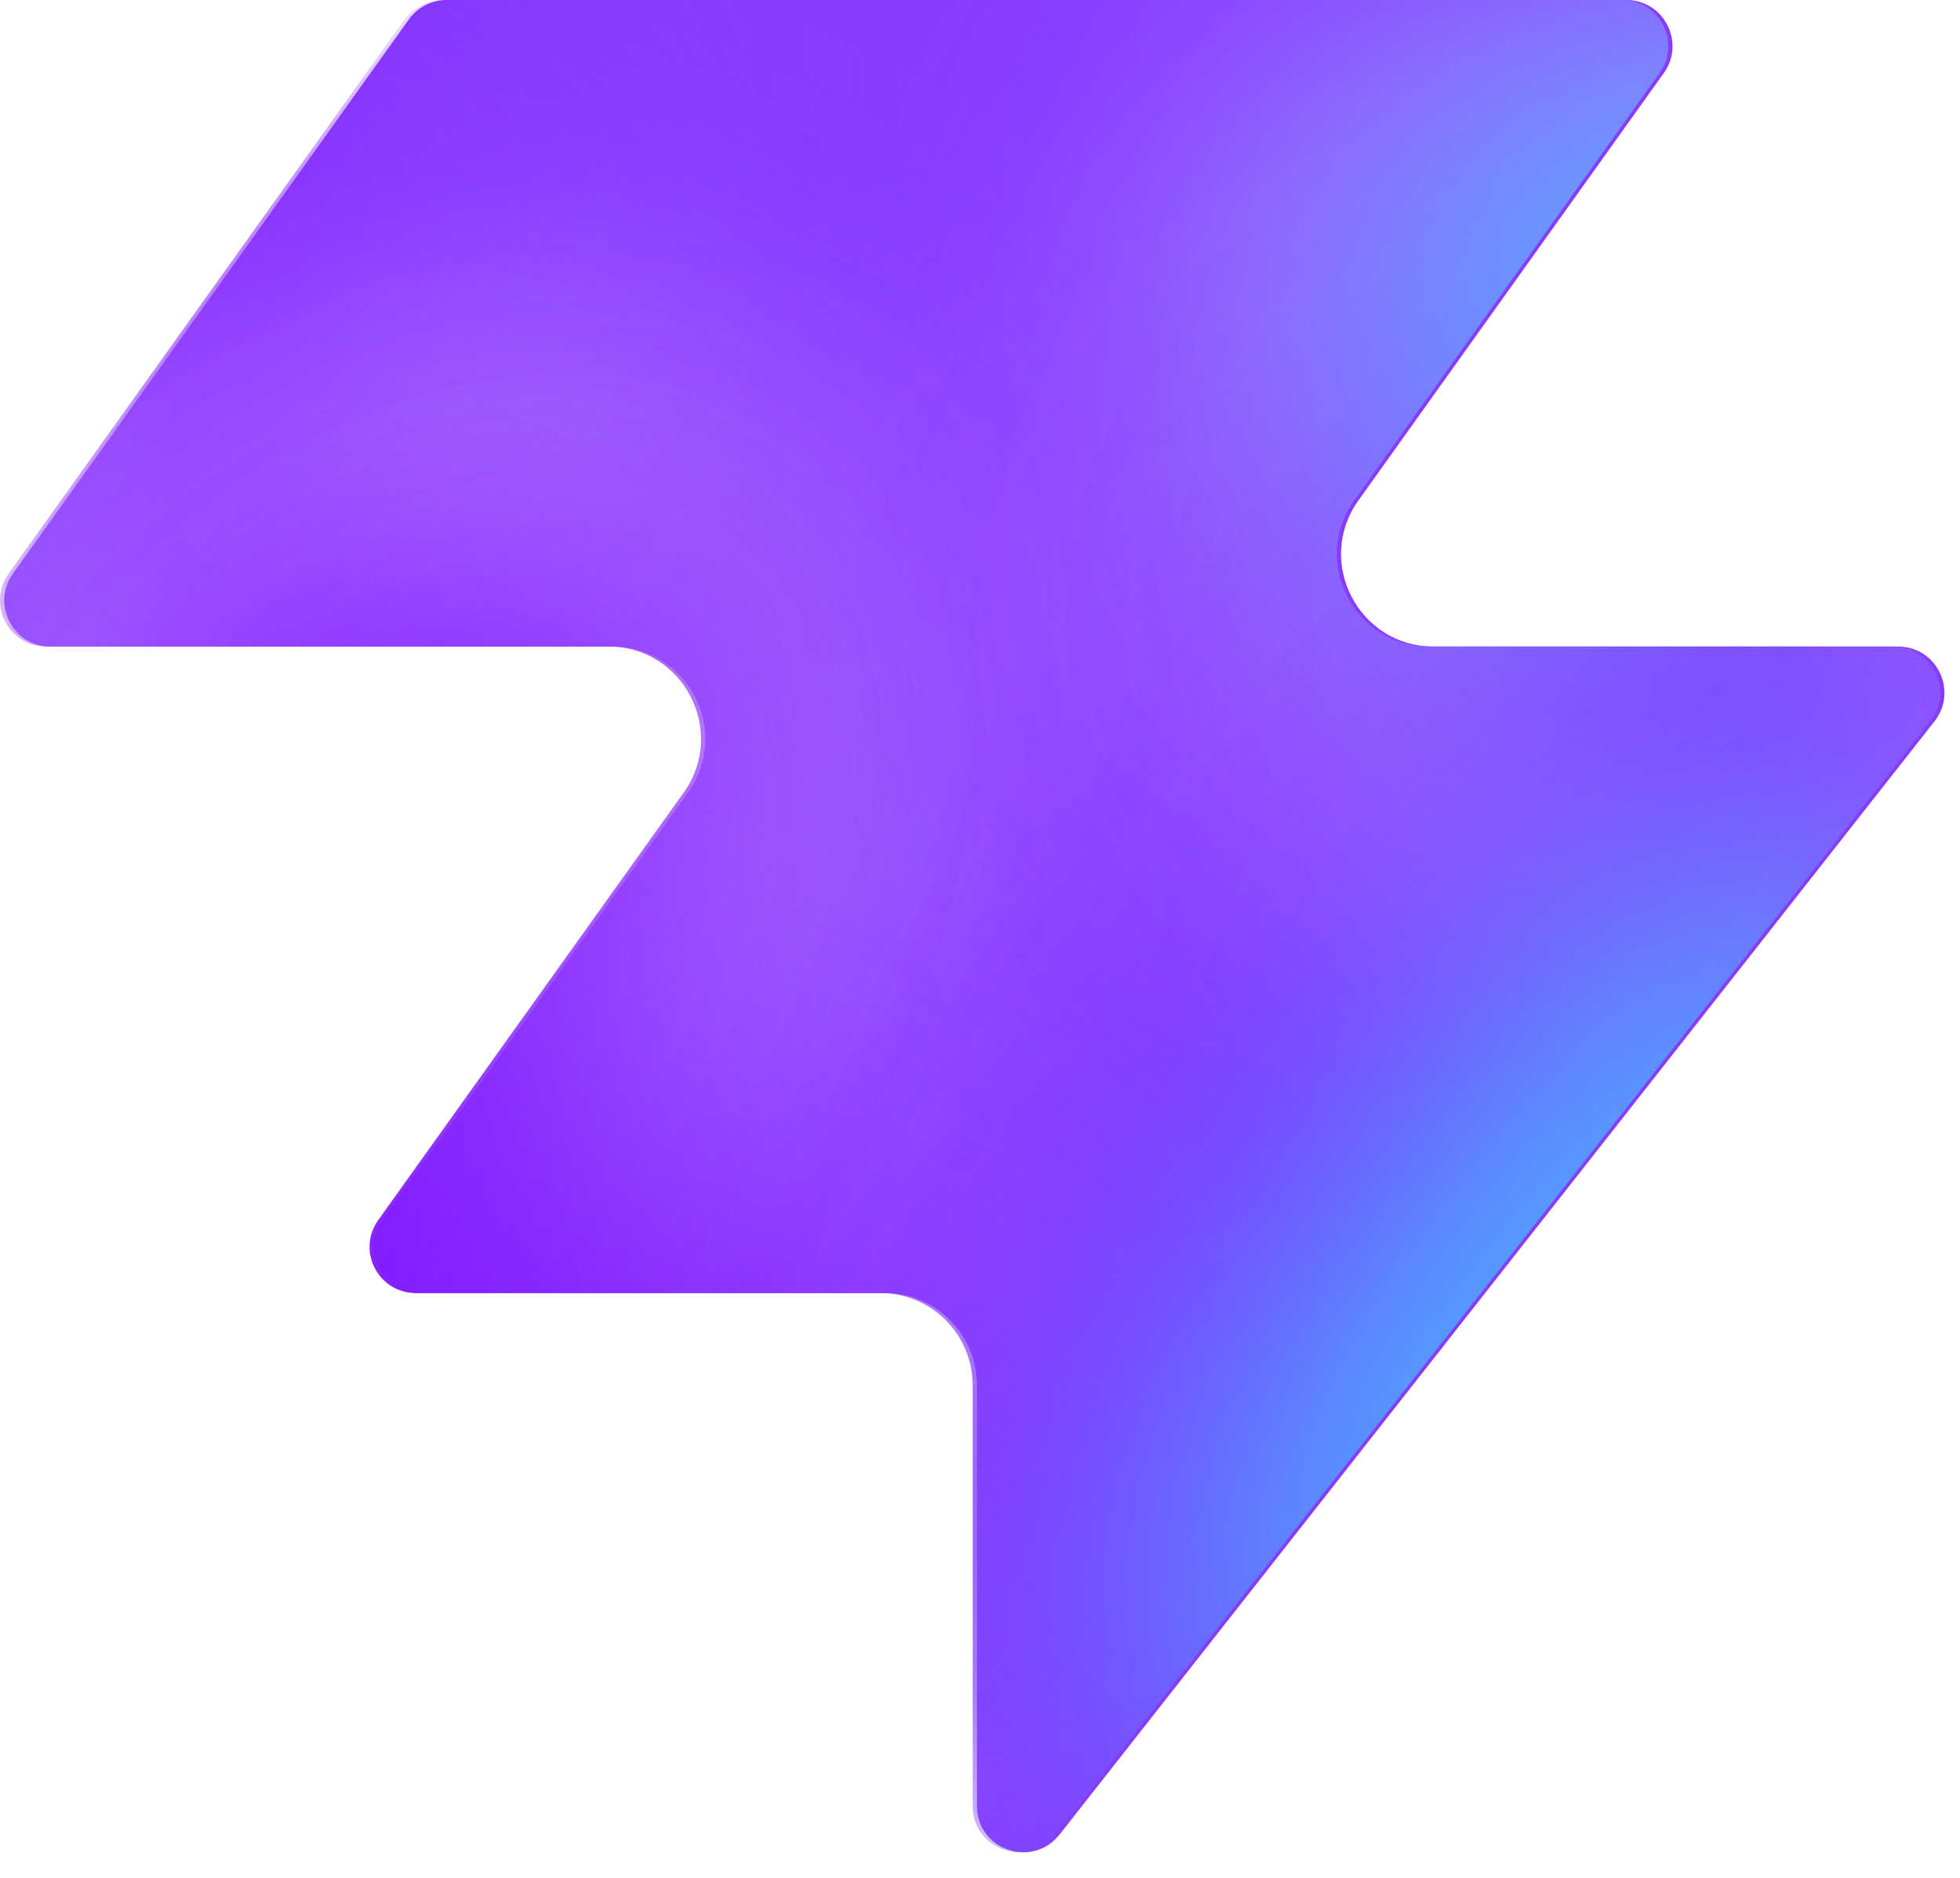
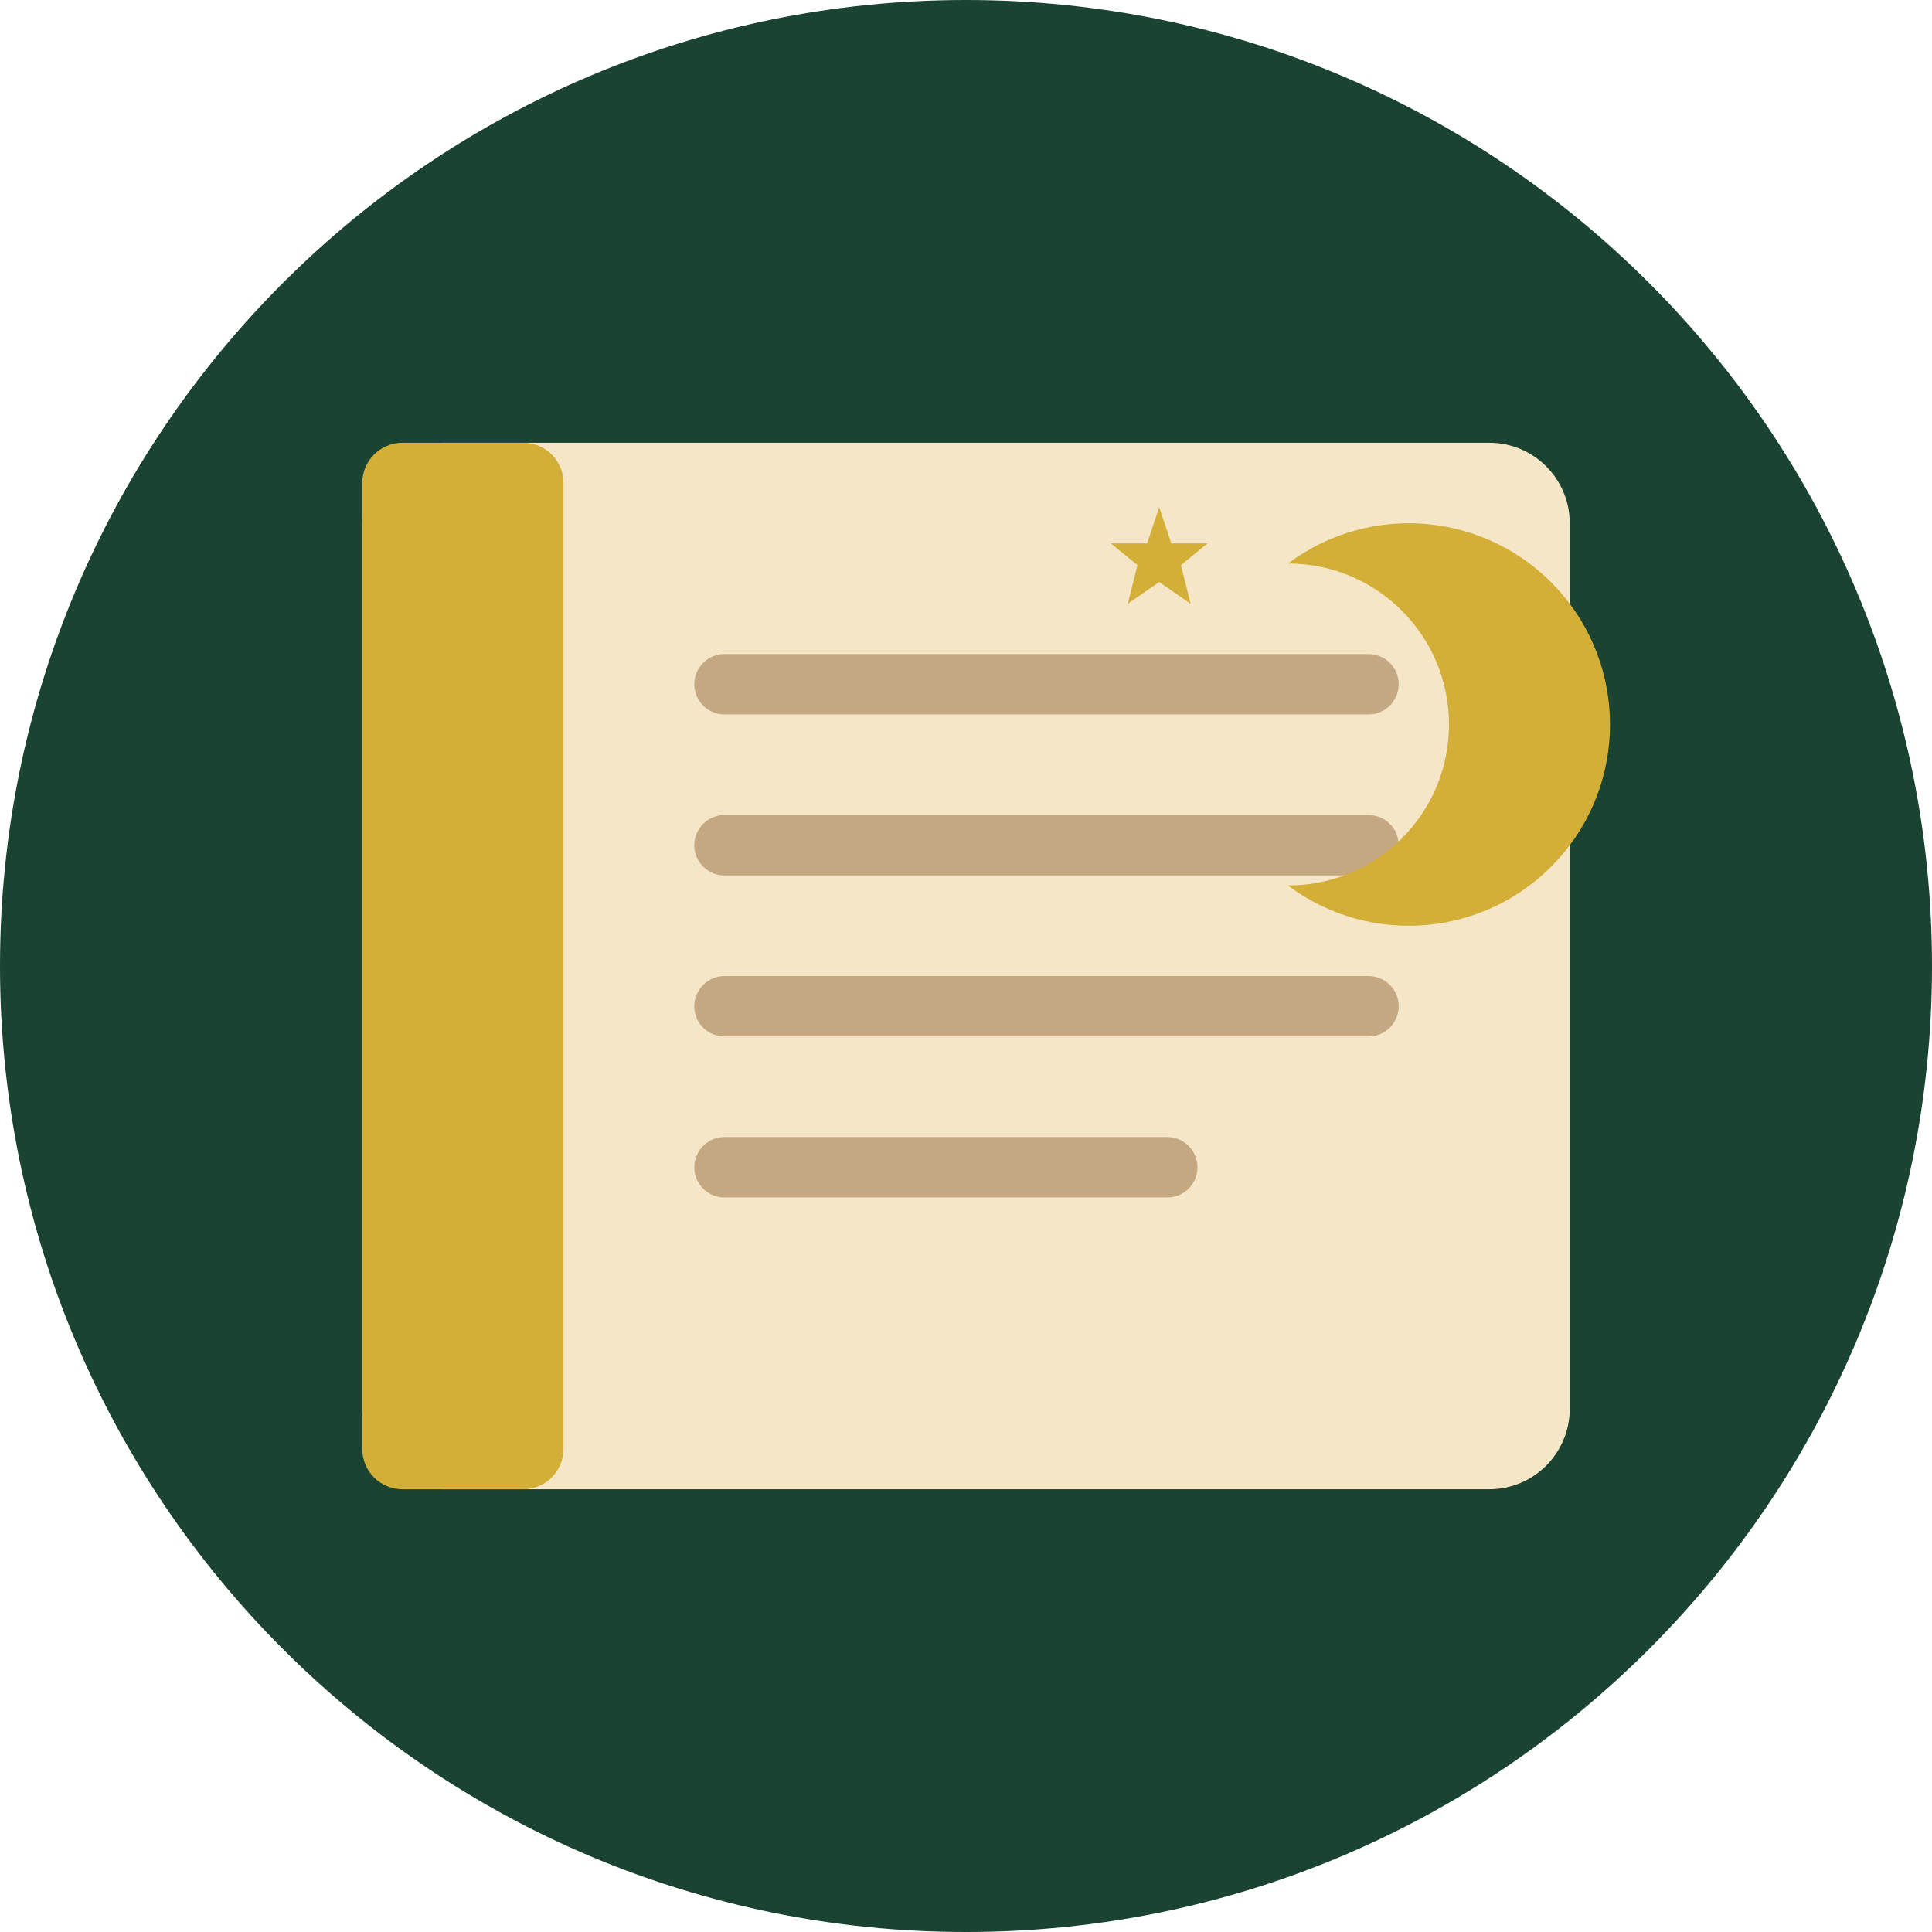
- <svg xmlns="http://www.w3.org/2000/svg" width="48" height="46" fill="none" viewBox="0 0 48 46">
-   <path fill="#863bff" d="M25.946 44.938c-.664.845-2.021.375-2.021-.698V33.937a2.26 2.26 0 0 0-2.262-2.262H10.287c-.92 0-1.456-1.04-.92-1.788l7.48-10.471c1.07-1.497 0-3.578-1.842-3.578H1.237c-.92 0-1.456-1.04-.92-1.788L10.013.474c.214-.297.556-.474.92-.474h28.894c.92 0 1.456 1.04.92 1.788l-7.48 10.471c-1.07 1.498 0 3.579 1.842 3.579h11.377c.943 0 1.473 1.088.89 1.83L25.947 44.94z" style="fill:#863bff;fill:color(display-p3 .525 .23 1);fill-opacity:1" />
-   <mask id="a" width="48" height="46" x="0" y="0" maskUnits="userSpaceOnUse" style="mask-type:alpha">
-     <path fill="#000" d="M25.842 44.938c-.664.844-2.021.375-2.021-.698V33.937a2.26 2.26 0 0 0-2.262-2.262H10.183c-.92 0-1.456-1.04-.92-1.788l7.48-10.471c1.07-1.498 0-3.579-1.842-3.579H1.133c-.92 0-1.456-1.04-.92-1.787L9.91.473c.214-.297.556-.474.92-.474h28.894c.92 0 1.456 1.04.92 1.788l-7.48 10.471c-1.07 1.498 0 3.578 1.842 3.578h11.377c.943 0 1.473 1.088.89 1.832L25.843 44.94z" style="fill:#000;fill-opacity:1" />
-   </mask>
-   <g mask="url(#a)">
-     <g filter="url(#b)">
-       <ellipse cx="5.508" cy="14.704" fill="#ede6ff" rx="5.508" ry="14.704" style="fill:#ede6ff;fill:color(display-p3 .927 .903 1);fill-opacity:1" transform="matrix(.00324 1 1 -.00324 -4.47 31.516)" />
-     </g>
-     <g filter="url(#c)">
-       <ellipse cx="10.399" cy="29.851" fill="#ede6ff" rx="10.399" ry="29.851" style="fill:#ede6ff;fill:color(display-p3 .927 .903 1);fill-opacity:1" transform="matrix(.00324 1 1 -.00324 -39.328 7.883)" />
-     </g>
-     <g filter="url(#d)">
-       <ellipse cx="5.508" cy="30.487" fill="#7e14ff" rx="5.508" ry="30.487" style="fill:#7e14ff;fill:color(display-p3 .492 .077 1);fill-opacity:1" transform="rotate(89.814 -25.913 -14.639)scale(1 -1)" />
-     </g>
-     <g filter="url(#e)">
-       <ellipse cx="5.508" cy="30.599" fill="#7e14ff" rx="5.508" ry="30.599" style="fill:#7e14ff;fill:color(display-p3 .492 .077 1);fill-opacity:1" transform="rotate(89.814 -32.644 -3.334)scale(1 -1)" />
-     </g>
-     <g filter="url(#f)">
-       <ellipse cx="5.508" cy="30.599" fill="#7e14ff" rx="5.508" ry="30.599" style="fill:#7e14ff;fill:color(display-p3 .492 .077 1);fill-opacity:1" transform="matrix(.00324 1 1 -.00324 -34.34 30.47)" />
-     </g>
-     <g filter="url(#g)">
-       <ellipse cx="14.072" cy="22.078" fill="#ede6ff" rx="14.072" ry="22.078" style="fill:#ede6ff;fill:color(display-p3 .927 .903 1);fill-opacity:1" transform="rotate(93.35 24.506 48.493)scale(-1 1)" />
-     </g>
-     <g filter="url(#h)">
-       <ellipse cx="3.47" cy="21.501" fill="#7e14ff" rx="3.47" ry="21.501" style="fill:#7e14ff;fill:color(display-p3 .492 .077 1);fill-opacity:1" transform="rotate(89.009 28.708 47.59)scale(-1 1)" />
-     </g>
-     <g filter="url(#i)">
-       <ellipse cx="3.47" cy="21.501" fill="#7e14ff" rx="3.47" ry="21.501" style="fill:#7e14ff;fill:color(display-p3 .492 .077 1);fill-opacity:1" transform="rotate(89.009 28.708 47.59)scale(-1 1)" />
-     </g>
-     <g filter="url(#j)">
-       <ellipse cx=".387" cy="8.972" fill="#7e14ff" rx="4.407" ry="29.108" style="fill:#7e14ff;fill:color(display-p3 .492 .077 1);fill-opacity:1" transform="rotate(39.51 .387 8.972)" />
-     </g>
-     <g filter="url(#k)">
-       <ellipse cx="47.523" cy="-6.092" fill="#7e14ff" rx="4.407" ry="29.108" style="fill:#7e14ff;fill:color(display-p3 .492 .077 1);fill-opacity:1" transform="rotate(37.892 47.523 -6.092)" />
-     </g>
-     <g filter="url(#l)">
-       <ellipse cx="41.412" cy="6.333" fill="#47bfff" rx="5.971" ry="9.665" style="fill:#47bfff;fill:color(display-p3 .28 .748 1);fill-opacity:1" transform="rotate(37.892 41.412 6.333)" />
-     </g>
-     <g filter="url(#m)">
-       <ellipse cx="-1.879" cy="38.332" fill="#7e14ff" rx="4.407" ry="29.108" style="fill:#7e14ff;fill:color(display-p3 .492 .077 1);fill-opacity:1" transform="rotate(37.892 -1.88 38.332)" />
-     </g>
-     <g filter="url(#n)">
-       <ellipse cx="-1.879" cy="38.332" fill="#7e14ff" rx="4.407" ry="29.108" style="fill:#7e14ff;fill:color(display-p3 .492 .077 1);fill-opacity:1" transform="rotate(37.892 -1.88 38.332)" />
-     </g>
-     <g filter="url(#o)">
-       <ellipse cx="35.651" cy="29.907" fill="#7e14ff" rx="4.407" ry="29.108" style="fill:#7e14ff;fill:color(display-p3 .492 .077 1);fill-opacity:1" transform="rotate(37.892 35.651 29.907)" />
-     </g>
-     <g filter="url(#p)">
-       <ellipse cx="38.418" cy="32.4" fill="#47bfff" rx="5.971" ry="15.297" style="fill:#47bfff;fill:color(display-p3 .28 .748 1);fill-opacity:1" transform="rotate(37.892 38.418 32.4)" />
-     </g>
-   </g>
-   <defs>
-     <filter id="b" width="60.045" height="41.654" x="-19.77" y="16.149" color-interpolation-filters="sRGB" filterUnits="userSpaceOnUse">
-       <feFlood flood-opacity="0" result="BackgroundImageFix" />
-       <feBlend in="SourceGraphic" in2="BackgroundImageFix" result="shape" />
-       <feGaussianBlur result="effect1_foregroundBlur_2002_17158" stdDeviation="7.659" />
-     </filter>
-     <filter id="c" width="90.34" height="51.437" x="-54.613" y="-7.533" color-interpolation-filters="sRGB" filterUnits="userSpaceOnUse">
-       <feFlood flood-opacity="0" result="BackgroundImageFix" />
-       <feBlend in="SourceGraphic" in2="BackgroundImageFix" result="shape" />
-       <feGaussianBlur result="effect1_foregroundBlur_2002_17158" stdDeviation="7.659" />
-     </filter>
-     <filter id="d" width="79.355" height="29.4" x="-49.64" y="2.03" color-interpolation-filters="sRGB" filterUnits="userSpaceOnUse">
-       <feFlood flood-opacity="0" result="BackgroundImageFix" />
-       <feBlend in="SourceGraphic" in2="BackgroundImageFix" result="shape" />
-       <feGaussianBlur result="effect1_foregroundBlur_2002_17158" stdDeviation="4.596" />
-     </filter>
-     <filter id="e" width="79.579" height="29.4" x="-45.045" y="20.029" color-interpolation-filters="sRGB" filterUnits="userSpaceOnUse">
-       <feFlood flood-opacity="0" result="BackgroundImageFix" />
-       <feBlend in="SourceGraphic" in2="BackgroundImageFix" result="shape" />
-       <feGaussianBlur result="effect1_foregroundBlur_2002_17158" stdDeviation="4.596" />
-     </filter>
-     <filter id="f" width="79.579" height="29.4" x="-43.513" y="21.178" color-interpolation-filters="sRGB" filterUnits="userSpaceOnUse">
-       <feFlood flood-opacity="0" result="BackgroundImageFix" />
-       <feBlend in="SourceGraphic" in2="BackgroundImageFix" result="shape" />
-       <feGaussianBlur result="effect1_foregroundBlur_2002_17158" stdDeviation="4.596" />
-     </filter>
-     <filter id="g" width="74.749" height="58.852" x="15.756" y="-17.901" color-interpolation-filters="sRGB" filterUnits="userSpaceOnUse">
-       <feFlood flood-opacity="0" result="BackgroundImageFix" />
-       <feBlend in="SourceGraphic" in2="BackgroundImageFix" result="shape" />
-       <feGaussianBlur result="effect1_foregroundBlur_2002_17158" stdDeviation="7.659" />
-     </filter>
-     <filter id="h" width="61.377" height="25.362" x="23.548" y="2.284" color-interpolation-filters="sRGB" filterUnits="userSpaceOnUse">
-       <feFlood flood-opacity="0" result="BackgroundImageFix" />
-       <feBlend in="SourceGraphic" in2="BackgroundImageFix" result="shape" />
-       <feGaussianBlur result="effect1_foregroundBlur_2002_17158" stdDeviation="4.596" />
-     </filter>
-     <filter id="i" width="61.377" height="25.362" x="23.548" y="2.284" color-interpolation-filters="sRGB" filterUnits="userSpaceOnUse">
-       <feFlood flood-opacity="0" result="BackgroundImageFix" />
-       <feBlend in="SourceGraphic" in2="BackgroundImageFix" result="shape" />
-       <feGaussianBlur result="effect1_foregroundBlur_2002_17158" stdDeviation="4.596" />
-     </filter>
-     <filter id="j" width="56.045" height="63.649" x="-27.636" y="-22.853" color-interpolation-filters="sRGB" filterUnits="userSpaceOnUse">
-       <feFlood flood-opacity="0" result="BackgroundImageFix" />
-       <feBlend in="SourceGraphic" in2="BackgroundImageFix" result="shape" />
-       <feGaussianBlur result="effect1_foregroundBlur_2002_17158" stdDeviation="4.596" />
-     </filter>
-     <filter id="k" width="54.814" height="64.646" x="20.116" y="-38.415" color-interpolation-filters="sRGB" filterUnits="userSpaceOnUse">
-       <feFlood flood-opacity="0" result="BackgroundImageFix" />
-       <feBlend in="SourceGraphic" in2="BackgroundImageFix" result="shape" />
-       <feGaussianBlur result="effect1_foregroundBlur_2002_17158" stdDeviation="4.596" />
-     </filter>
-     <filter id="l" width="33.541" height="35.313" x="24.641" y="-11.323" color-interpolation-filters="sRGB" filterUnits="userSpaceOnUse">
-       <feFlood flood-opacity="0" result="BackgroundImageFix" />
-       <feBlend in="SourceGraphic" in2="BackgroundImageFix" result="shape" />
-       <feGaussianBlur result="effect1_foregroundBlur_2002_17158" stdDeviation="4.596" />
-     </filter>
-     <filter id="m" width="54.814" height="64.646" x="-29.286" y="6.009" color-interpolation-filters="sRGB" filterUnits="userSpaceOnUse">
-       <feFlood flood-opacity="0" result="BackgroundImageFix" />
-       <feBlend in="SourceGraphic" in2="BackgroundImageFix" result="shape" />
-       <feGaussianBlur result="effect1_foregroundBlur_2002_17158" stdDeviation="4.596" />
-     </filter>
-     <filter id="n" width="54.814" height="64.646" x="-29.286" y="6.009" color-interpolation-filters="sRGB" filterUnits="userSpaceOnUse">
-       <feFlood flood-opacity="0" result="BackgroundImageFix" />
-       <feBlend in="SourceGraphic" in2="BackgroundImageFix" result="shape" />
-       <feGaussianBlur result="effect1_foregroundBlur_2002_17158" stdDeviation="4.596" />
-     </filter>
-     <filter id="o" width="54.814" height="64.646" x="8.244" y="-2.416" color-interpolation-filters="sRGB" filterUnits="userSpaceOnUse">
-       <feFlood flood-opacity="0" result="BackgroundImageFix" />
-       <feBlend in="SourceGraphic" in2="BackgroundImageFix" result="shape" />
-       <feGaussianBlur result="effect1_foregroundBlur_2002_17158" stdDeviation="4.596" />
-     </filter>
-     <filter id="p" width="39.409" height="43.623" x="18.713" y="10.588" color-interpolation-filters="sRGB" filterUnits="userSpaceOnUse">
-       <feFlood flood-opacity="0" result="BackgroundImageFix" />
-       <feBlend in="SourceGraphic" in2="BackgroundImageFix" result="shape" />
-       <feGaussianBlur result="effect1_foregroundBlur_2002_17158" stdDeviation="4.596" />
-     </filter>
-   </defs>
+ <svg xmlns="http://www.w3.org/2000/svg" viewBox="0 0 48 48" fill="none">
+   <circle cx="24" cy="24" r="24" fill="#1b4332" />
+   <rect x="9" y="11" width="30" height="26" rx="2" fill="#f5e6c8" />
+   <rect x="9" y="11" width="5" height="26" rx="1" fill="#d4af37" />
+   <line x1="18" y1="17" x2="34" y2="17" stroke="#c4a882" stroke-width="1.5" stroke-linecap="round" />
+   <line x1="18" y1="21" x2="34" y2="21" stroke="#c4a882" stroke-width="1.5" stroke-linecap="round" />
+   <line x1="18" y1="25" x2="34" y2="25" stroke="#c4a882" stroke-width="1.5" stroke-linecap="round" />
+   <line x1="18" y1="29" x2="29" y2="29" stroke="#c4a882" stroke-width="1.5" stroke-linecap="round" />
+   <path d="M32 14 A5 5 0 1 1 32 22 A3.5 3.5 0 1 0 32 14Z" fill="#d4af37" />
+   <polygon points="29,13 29.5,14.5 31,14.5 29.9,15.4 30.3,17 29,16.1 27.7,17 28.1,15.4 27,14.5 28.5,14.5" fill="#d4af37" transform="scale(0.6) translate(19, 8)" />
</svg>
